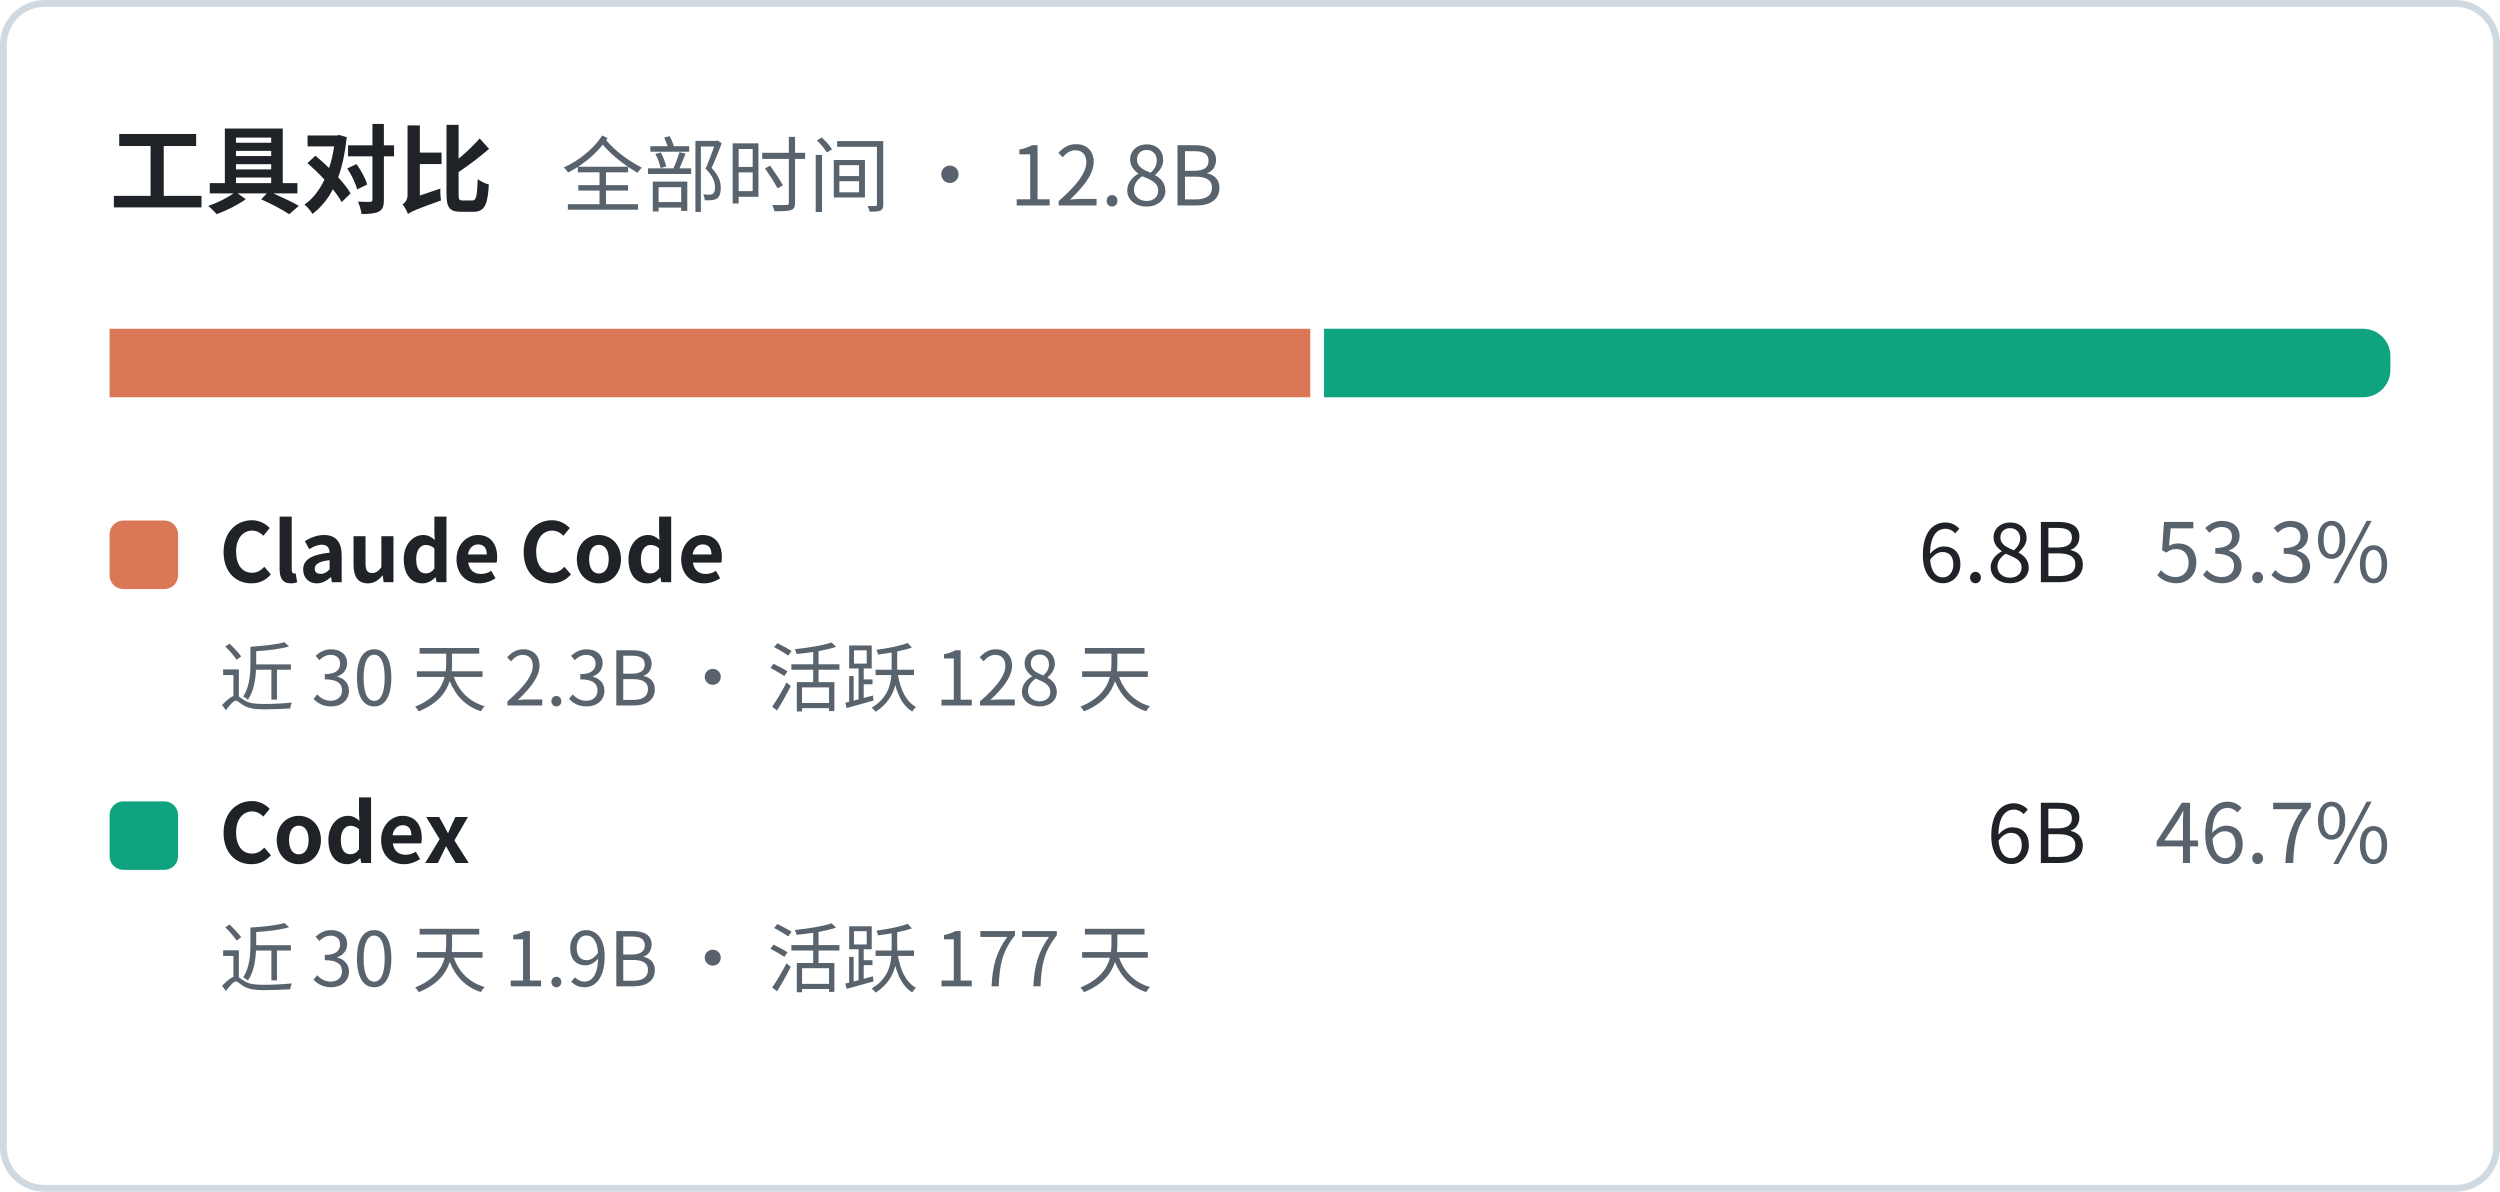
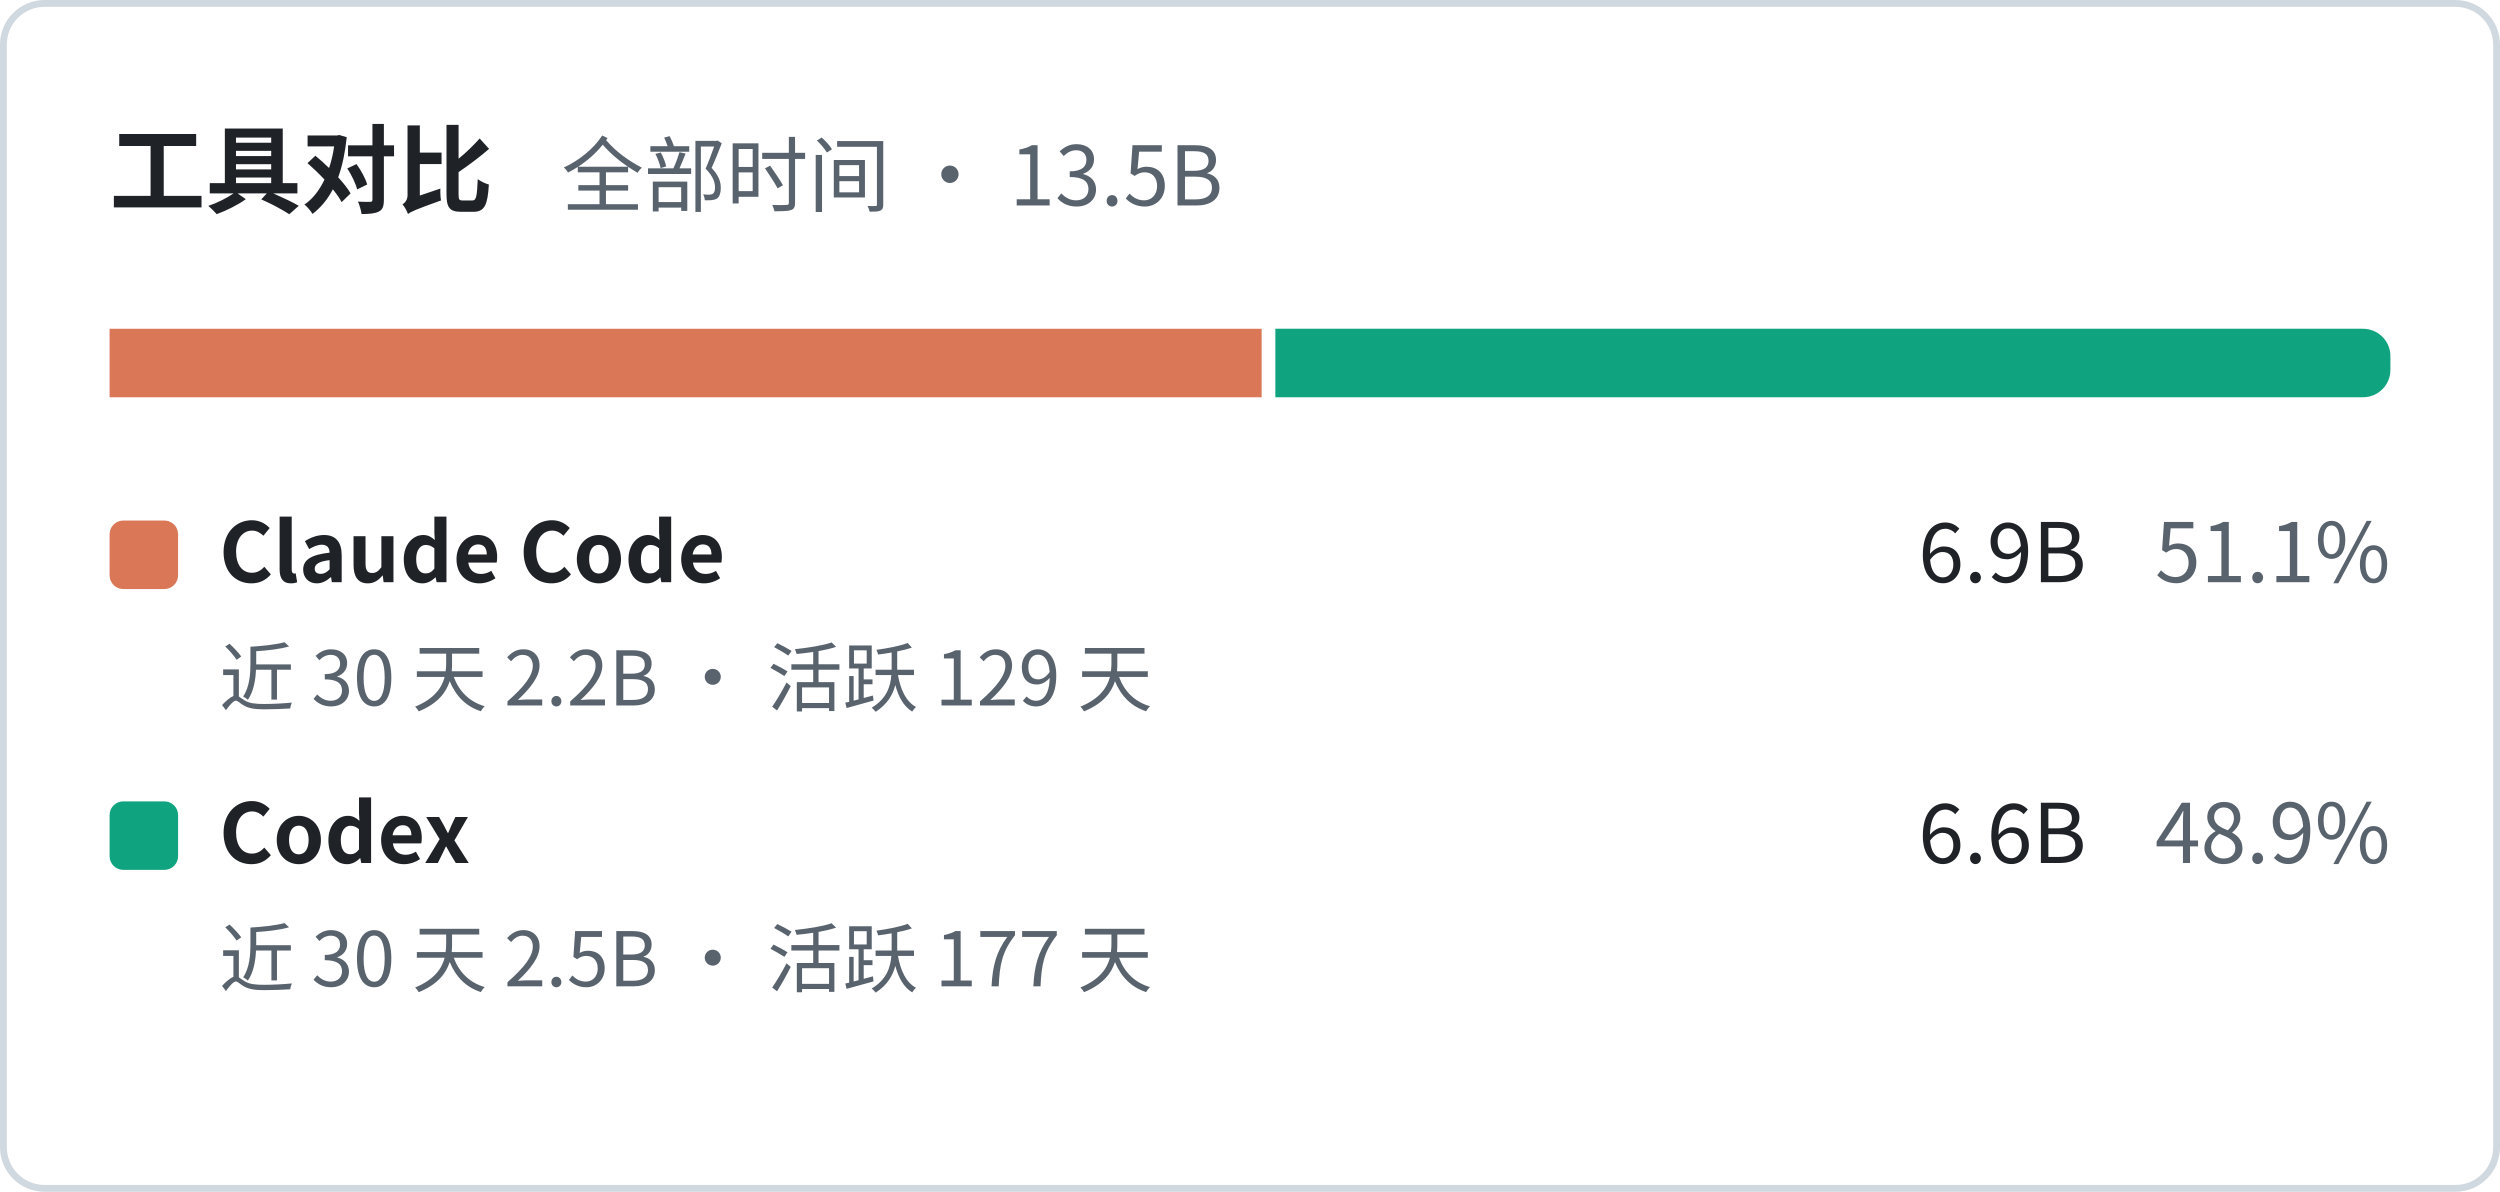
<svg xmlns="http://www.w3.org/2000/svg" width="365" height="174" viewBox="0 0 365 174" font-family="system-ui, -apple-system, 'Segoe UI', 'PingFang SC', 'Microsoft YaHei', 'Noto Sans CJK SC', sans-serif">
  <rect x="0.5" y="0.5" width="364" height="173" rx="6" fill="none" stroke="#d1d9e0" />
-   <text x="16" y="30" font-size="14" font-weight="600" fill="#1f2328">工具对比<tspan dx="10" font-size="12" font-weight="400" fill="#59636e">全部时间 · 12.8B</tspan>
+   <text x="16" y="30" font-size="14" font-weight="600" fill="#1f2328">工具对比<tspan dx="10" font-size="12" font-weight="400" fill="#59636e">全部时间 · 13.5B</tspan>
  </text>
-   <rect x="16.0" y="48" width="175.3" height="10" fill="#d97757" />
-   <path d="M193.3 48 h151.7 a4.0 4.0 0 0 1 4.0 4.0 v2.0 a4.0 4.0 0 0 1 -4.0 4.0 h-151.7 z" fill="#10a37f" />
+   <rect x="16.0" y="48" width="168.2" height="10" fill="#d97757" />
+   <path d="M186.2 48 h158.8 a4.0 4.0 0 0 1 4.0 4.0 v2.0 a4.0 4.0 0 0 1 -4.0 4.0 h-158.8 z" fill="#10a37f" />
  <rect x="16" y="76.0" width="10" height="10" rx="2" fill="#d97757" />
  <text x="32" y="85.0" font-size="12" font-weight="600" fill="#1f2328">Claude Code</text>
-   <text x="349" y="85.0" font-size="12" text-anchor="end" fill="#1f2328">6.8B<tspan dx="10" font-size="12" font-weight="400" fill="#59636e">53.3%</tspan>
+   <text x="349" y="85.0" font-size="12" text-anchor="end" fill="#1f2328">6.9B<tspan dx="10" font-size="12" font-weight="400" fill="#59636e">51.1%</tspan>
  </text>
-   <text x="32" y="103.0" font-size="11" fill="#59636e">近 30 天 2.3B · 活跃 128 天</text>
+   <text x="32" y="103.0" font-size="11" fill="#59636e">近 30 天 2.2B · 活跃 129 天</text>
  <rect x="16" y="117.0" width="10" height="10" rx="2" fill="#10a37f" />
  <text x="32" y="126.0" font-size="12" font-weight="600" fill="#1f2328">Codex</text>
-   <text x="349" y="126.0" font-size="12" text-anchor="end" fill="#1f2328">6B<tspan dx="10" font-size="12" font-weight="400" fill="#59636e">46.7%</tspan>
+   <text x="349" y="126.0" font-size="12" text-anchor="end" fill="#1f2328">6.6B<tspan dx="10" font-size="12" font-weight="400" fill="#59636e">48.9%</tspan>
  </text>
-   <text x="32" y="144.0" font-size="11" fill="#59636e">近 30 天 1.9B · 活跃 177 天</text>
+   <text x="32" y="144.0" font-size="11" fill="#59636e">近 30 天 2.5B · 活跃 177 天</text>
</svg>
